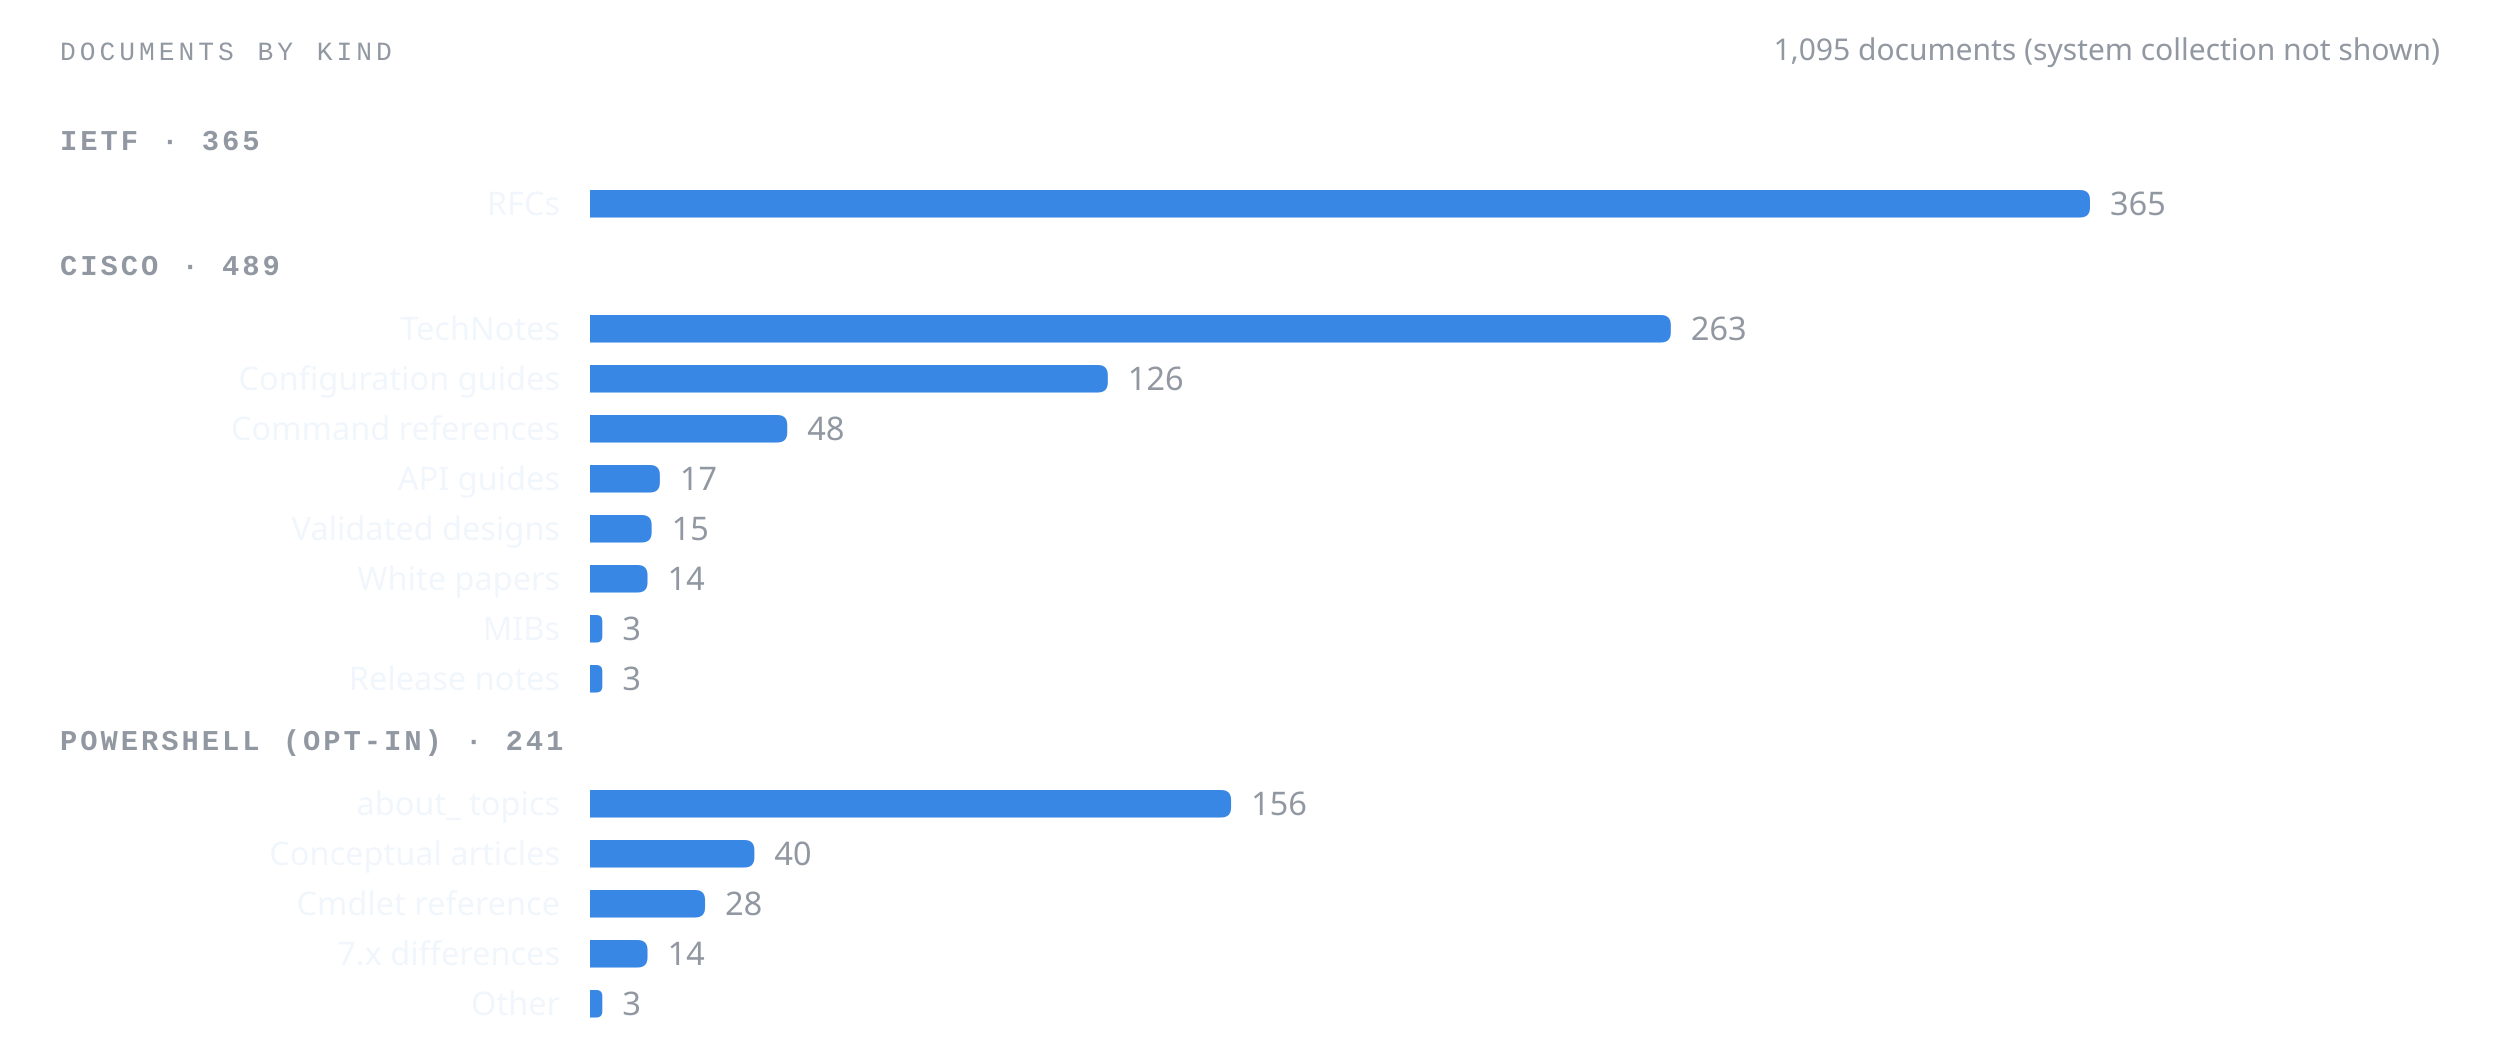
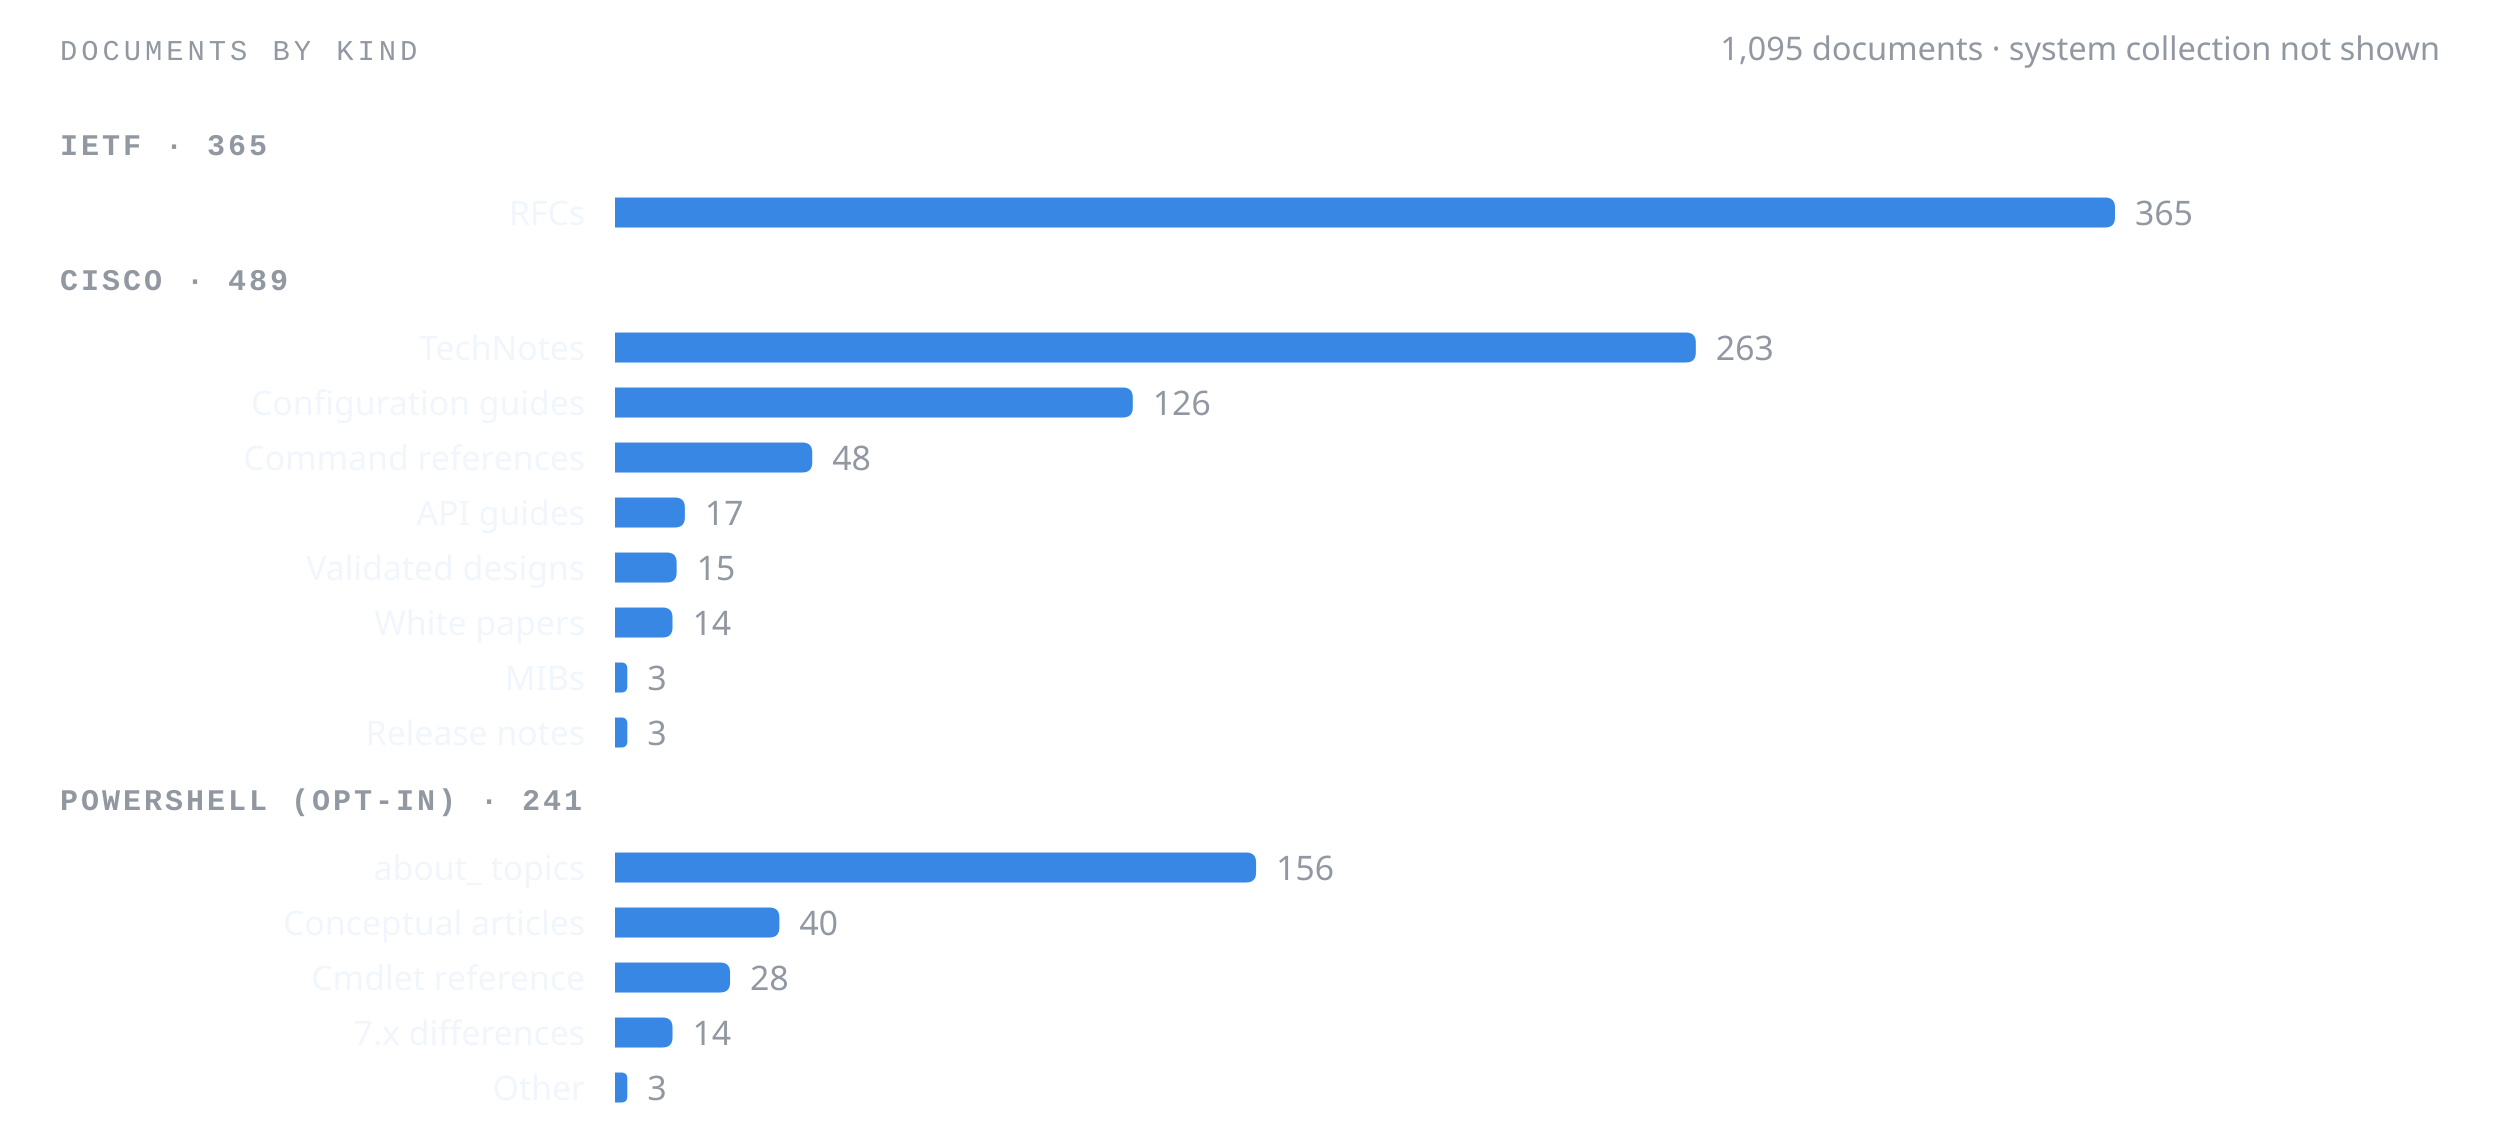
- <svg xmlns="http://www.w3.org/2000/svg" width="1000" height="422" viewBox="0 0 1000 422" role="img" aria-labelledby="t d">
+ <svg xmlns="http://www.w3.org/2000/svg" width="1000" height="458" viewBox="0 0 1000 458" role="img" aria-labelledby="t d">
  <style>.s{font-family:-apple-system,BlinkMacSystemFont,'Segoe UI','Noto Sans',Helvetica,Arial,sans-serif}.m{font-family:ui-monospace,SFMono-Regular,'SF Mono',Menlo,Consolas,'Liberation Mono',monospace}</style>
  <defs>
    <marker id="ah" viewBox="0 0 10 10" refX="9" refY="5" markerWidth="6.5" markerHeight="6.5" orient="auto">
      <path d="M0 1L9.5 5L0 9z" fill="#9198a1" />
    </marker>
  </defs>
-   <text x="24" y="24" class="m" font-size="10.5" font-weight="400" fill="#9198a1" letter-spacing="1.6">DOCUMENTS BY KIND</text>
-   <text x="976" y="24" class="s" font-size="12" font-weight="400" fill="#9198a1" text-anchor="end">1,095 documents (system collection not shown)</text>
-   <text x="24" y="60" class="m" font-size="11.5" font-weight="600" fill="#9198a1" letter-spacing="1.2">IETF · 365</text>
-   <text x="224" y="86" class="s" font-size="13" font-weight="400" fill="#f0f6fc" text-anchor="end">RFCs</text>
-   <path d="M236 76H832Q836 76 836 80V83Q836 87 832 87H236Z" fill="#3987e5" />
-   <text x="844" y="86" class="s" font-size="13" font-weight="400" fill="#9198a1">365</text>
-   <text x="24" y="110" class="m" font-size="11.5" font-weight="600" fill="#9198a1" letter-spacing="1.2">CISCO · 489</text>
-   <text x="224" y="136" class="s" font-size="13" font-weight="400" fill="#f0f6fc" text-anchor="end">TechNotes</text>
-   <path d="M236 126H664.33Q668.33 126 668.33 130V133Q668.33 137 664.33 137H236Z" fill="#3987e5" />
-   <text x="676.329" y="136" class="s" font-size="13" font-weight="400" fill="#9198a1">263</text>
-   <text x="224" y="156" class="s" font-size="13" font-weight="400" fill="#f0f6fc" text-anchor="end">Configuration guides</text>
-   <path d="M236 146H439.12Q443.12 146 443.12 150V153Q443.12 157 439.12 157H236Z" fill="#3987e5" />
-   <text x="451.123" y="156" class="s" font-size="13" font-weight="400" fill="#9198a1">126</text>
-   <text x="224" y="176" class="s" font-size="13" font-weight="400" fill="#f0f6fc" text-anchor="end">Command references</text>
-   <path d="M236 166H310.9Q314.9 166 314.9 170V173Q314.9 177 310.9 177H236Z" fill="#3987e5" />
-   <text x="322.904" y="176" class="s" font-size="13" font-weight="400" fill="#9198a1">48</text>
-   <text x="224" y="196" class="s" font-size="13" font-weight="400" fill="#f0f6fc" text-anchor="end">API guides</text>
-   <path d="M236 186H259.95Q263.95 186 263.95 190V193Q263.95 197 259.95 197H236Z" fill="#3987e5" />
-   <text x="271.945" y="196" class="s" font-size="13" font-weight="400" fill="#9198a1">17</text>
-   <text x="224" y="216" class="s" font-size="13" font-weight="400" fill="#f0f6fc" text-anchor="end">Validated designs</text>
-   <path d="M236 206H256.66Q260.66 206 260.66 210V213Q260.66 217 256.66 217H236Z" fill="#3987e5" />
-   <text x="268.658" y="216" class="s" font-size="13" font-weight="400" fill="#9198a1">15</text>
-   <text x="224" y="236" class="s" font-size="13" font-weight="400" fill="#f0f6fc" text-anchor="end">White papers</text>
-   <path d="M236 226H255.01Q259.01 226 259.01 230V233Q259.01 237 255.01 237H236Z" fill="#3987e5" />
-   <text x="267.014" y="236" class="s" font-size="13" font-weight="400" fill="#9198a1">14</text>
-   <text x="224" y="256" class="s" font-size="13" font-weight="400" fill="#f0f6fc" text-anchor="end">MIBs</text>
-   <path d="M236 246H238.47Q240.93 246 240.93 248.466V254.534Q240.93 257 238.47 257H236Z" fill="#3987e5" />
-   <text x="248.932" y="256" class="s" font-size="13" font-weight="400" fill="#9198a1">3</text>
-   <text x="224" y="276" class="s" font-size="13" font-weight="400" fill="#f0f6fc" text-anchor="end">Release notes</text>
-   <path d="M236 266H238.47Q240.93 266 240.93 268.466V274.534Q240.93 277 238.47 277H236Z" fill="#3987e5" />
-   <text x="248.932" y="276" class="s" font-size="13" font-weight="400" fill="#9198a1">3</text>
-   <text x="24" y="300" class="m" font-size="11.5" font-weight="600" fill="#9198a1" letter-spacing="1.2">POWERSHELL (OPT-IN) · 241</text>
-   <text x="224" y="326" class="s" font-size="13" font-weight="400" fill="#f0f6fc" text-anchor="end">about_ topics</text>
-   <path d="M236 316H488.44Q492.44 316 492.44 320V323Q492.44 327 488.44 327H236Z" fill="#3987e5" />
-   <text x="500.438" y="326" class="s" font-size="13" font-weight="400" fill="#9198a1">156</text>
-   <text x="224" y="346" class="s" font-size="13" font-weight="400" fill="#f0f6fc" text-anchor="end">Conceptual articles</text>
-   <path d="M236 336H297.75Q301.75 336 301.75 340V343Q301.75 347 297.75 347H236Z" fill="#3987e5" />
-   <text x="309.753" y="346" class="s" font-size="13" font-weight="400" fill="#9198a1">40</text>
-   <text x="224" y="366" class="s" font-size="13" font-weight="400" fill="#f0f6fc" text-anchor="end">Cmdlet reference</text>
-   <path d="M236 356H278.03Q282.03 356 282.03 360V363Q282.03 367 278.03 367H236Z" fill="#3987e5" />
-   <text x="290.027" y="366" class="s" font-size="13" font-weight="400" fill="#9198a1">28</text>
-   <text x="224" y="386" class="s" font-size="13" font-weight="400" fill="#f0f6fc" text-anchor="end">7.x differences</text>
-   <path d="M236 376H255.01Q259.01 376 259.01 380V383Q259.01 387 255.01 387H236Z" fill="#3987e5" />
-   <text x="267.014" y="386" class="s" font-size="13" font-weight="400" fill="#9198a1">14</text>
-   <text x="224" y="406" class="s" font-size="13" font-weight="400" fill="#f0f6fc" text-anchor="end">Other</text>
-   <path d="M236 396H238.47Q240.93 396 240.93 398.466V404.534Q240.93 407 238.47 407H236Z" fill="#3987e5" />
-   <text x="248.932" y="406" class="s" font-size="13" font-weight="400" fill="#9198a1">3</text>
+   <text x="24" y="24" class="m" font-size="11.5" font-weight="400" fill="#9198a1" letter-spacing="1.6">DOCUMENTS BY KIND</text>
+   <text x="976" y="24" class="s" font-size="13" font-weight="400" fill="#9198a1" text-anchor="end">1,095 documents · system collection not shown</text>
+   <text x="24" y="62" class="m" font-size="12" font-weight="600" fill="#9198a1" letter-spacing="1.2">IETF · 365</text>
+   <text x="234" y="90" class="s" font-size="13.5" font-weight="400" fill="#f0f6fc" text-anchor="end">RFCs</text>
+   <path d="M246 79H842Q846 79 846 83V87Q846 91 842 91H246Z" fill="#3987e5" />
+   <text x="854" y="90" class="s" font-size="13.5" font-weight="400" fill="#9198a1">365</text>
+   <text x="24" y="116" class="m" font-size="12" font-weight="600" fill="#9198a1" letter-spacing="1.2">CISCO · 489</text>
+   <text x="234" y="144" class="s" font-size="13.5" font-weight="400" fill="#f0f6fc" text-anchor="end">TechNotes</text>
+   <path d="M246 133H674.33Q678.33 133 678.33 137V141Q678.33 145 674.33 145H246Z" fill="#3987e5" />
+   <text x="686.329" y="144" class="s" font-size="13.5" font-weight="400" fill="#9198a1">263</text>
+   <text x="234" y="166" class="s" font-size="13.5" font-weight="400" fill="#f0f6fc" text-anchor="end">Configuration guides</text>
+   <path d="M246 155H449.12Q453.12 155 453.12 159V163Q453.12 167 449.12 167H246Z" fill="#3987e5" />
+   <text x="461.123" y="166" class="s" font-size="13.5" font-weight="400" fill="#9198a1">126</text>
+   <text x="234" y="188" class="s" font-size="13.5" font-weight="400" fill="#f0f6fc" text-anchor="end">Command references</text>
+   <path d="M246 177H320.9Q324.9 177 324.9 181V185Q324.9 189 320.9 189H246Z" fill="#3987e5" />
+   <text x="332.904" y="188" class="s" font-size="13.5" font-weight="400" fill="#9198a1">48</text>
+   <text x="234" y="210" class="s" font-size="13.5" font-weight="400" fill="#f0f6fc" text-anchor="end">API guides</text>
+   <path d="M246 199H269.95Q273.95 199 273.95 203V207Q273.95 211 269.95 211H246Z" fill="#3987e5" />
+   <text x="281.945" y="210" class="s" font-size="13.5" font-weight="400" fill="#9198a1">17</text>
+   <text x="234" y="232" class="s" font-size="13.5" font-weight="400" fill="#f0f6fc" text-anchor="end">Validated designs</text>
+   <path d="M246 221H266.66Q270.66 221 270.66 225V229Q270.66 233 266.66 233H246Z" fill="#3987e5" />
+   <text x="278.658" y="232" class="s" font-size="13.5" font-weight="400" fill="#9198a1">15</text>
+   <text x="234" y="254" class="s" font-size="13.5" font-weight="400" fill="#f0f6fc" text-anchor="end">White papers</text>
+   <path d="M246 243H265.01Q269.01 243 269.01 247V251Q269.01 255 265.01 255H246Z" fill="#3987e5" />
+   <text x="277.014" y="254" class="s" font-size="13.5" font-weight="400" fill="#9198a1">14</text>
+   <text x="234" y="276" class="s" font-size="13.5" font-weight="400" fill="#f0f6fc" text-anchor="end">MIBs</text>
+   <path d="M246 265H248.47Q250.93 265 250.93 267.466V274.534Q250.93 277 248.47 277H246Z" fill="#3987e5" />
+   <text x="258.932" y="276" class="s" font-size="13.5" font-weight="400" fill="#9198a1">3</text>
+   <text x="234" y="298" class="s" font-size="13.5" font-weight="400" fill="#f0f6fc" text-anchor="end">Release notes</text>
+   <path d="M246 287H248.47Q250.93 287 250.93 289.466V296.534Q250.93 299 248.47 299H246Z" fill="#3987e5" />
+   <text x="258.932" y="298" class="s" font-size="13.5" font-weight="400" fill="#9198a1">3</text>
+   <text x="24" y="324" class="m" font-size="12" font-weight="600" fill="#9198a1" letter-spacing="1.2">POWERSHELL (OPT-IN) · 241</text>
+   <text x="234" y="352" class="s" font-size="13.5" font-weight="400" fill="#f0f6fc" text-anchor="end">about_ topics</text>
+   <path d="M246 341H498.44Q502.44 341 502.44 345V349Q502.44 353 498.44 353H246Z" fill="#3987e5" />
+   <text x="510.438" y="352" class="s" font-size="13.5" font-weight="400" fill="#9198a1">156</text>
+   <text x="234" y="374" class="s" font-size="13.5" font-weight="400" fill="#f0f6fc" text-anchor="end">Conceptual articles</text>
+   <path d="M246 363H307.75Q311.75 363 311.75 367V371Q311.75 375 307.75 375H246Z" fill="#3987e5" />
+   <text x="319.753" y="374" class="s" font-size="13.5" font-weight="400" fill="#9198a1">40</text>
+   <text x="234" y="396" class="s" font-size="13.5" font-weight="400" fill="#f0f6fc" text-anchor="end">Cmdlet reference</text>
+   <path d="M246 385H288.03Q292.03 385 292.03 389V393Q292.03 397 288.03 397H246Z" fill="#3987e5" />
+   <text x="300.027" y="396" class="s" font-size="13.5" font-weight="400" fill="#9198a1">28</text>
+   <text x="234" y="418" class="s" font-size="13.5" font-weight="400" fill="#f0f6fc" text-anchor="end">7.x differences</text>
+   <path d="M246 407H265.01Q269.01 407 269.01 411V415Q269.01 419 265.01 419H246Z" fill="#3987e5" />
+   <text x="277.014" y="418" class="s" font-size="13.5" font-weight="400" fill="#9198a1">14</text>
+   <text x="234" y="440" class="s" font-size="13.5" font-weight="400" fill="#f0f6fc" text-anchor="end">Other</text>
+   <path d="M246 429H248.47Q250.93 429 250.93 431.466V438.534Q250.93 441 248.47 441H246Z" fill="#3987e5" />
+   <text x="258.932" y="440" class="s" font-size="13.5" font-weight="400" fill="#9198a1">3</text>
</svg>
